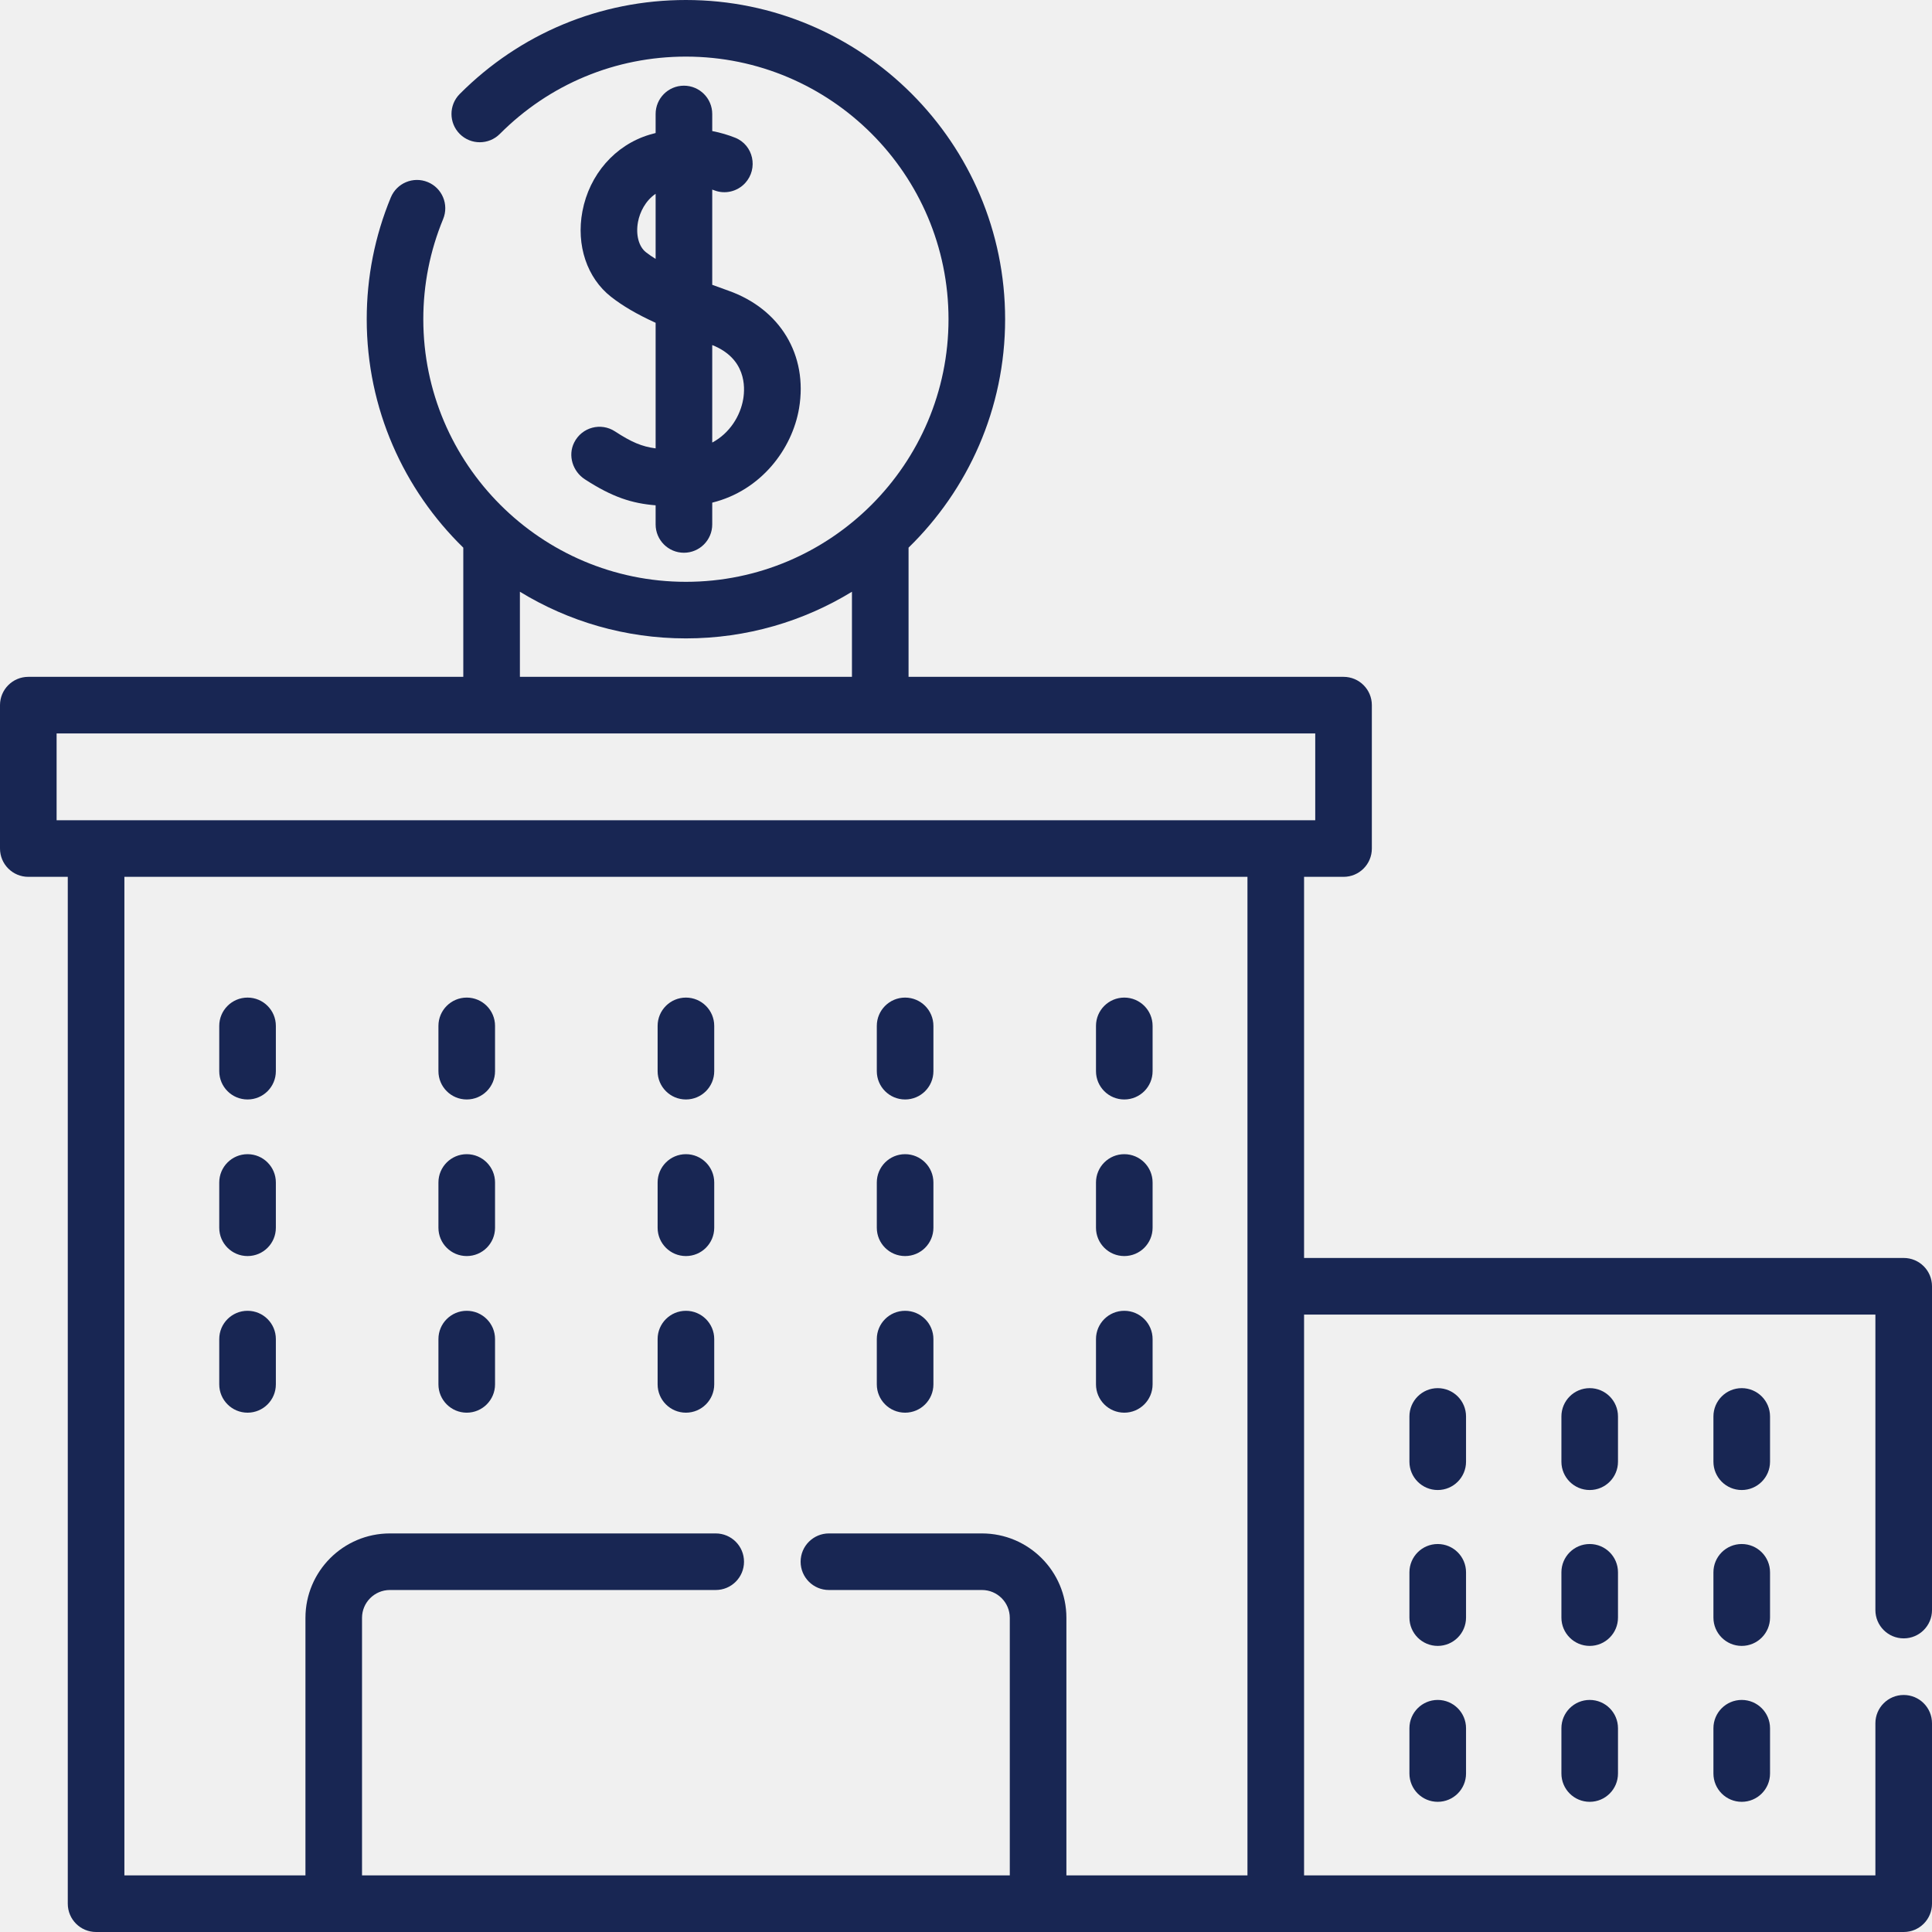
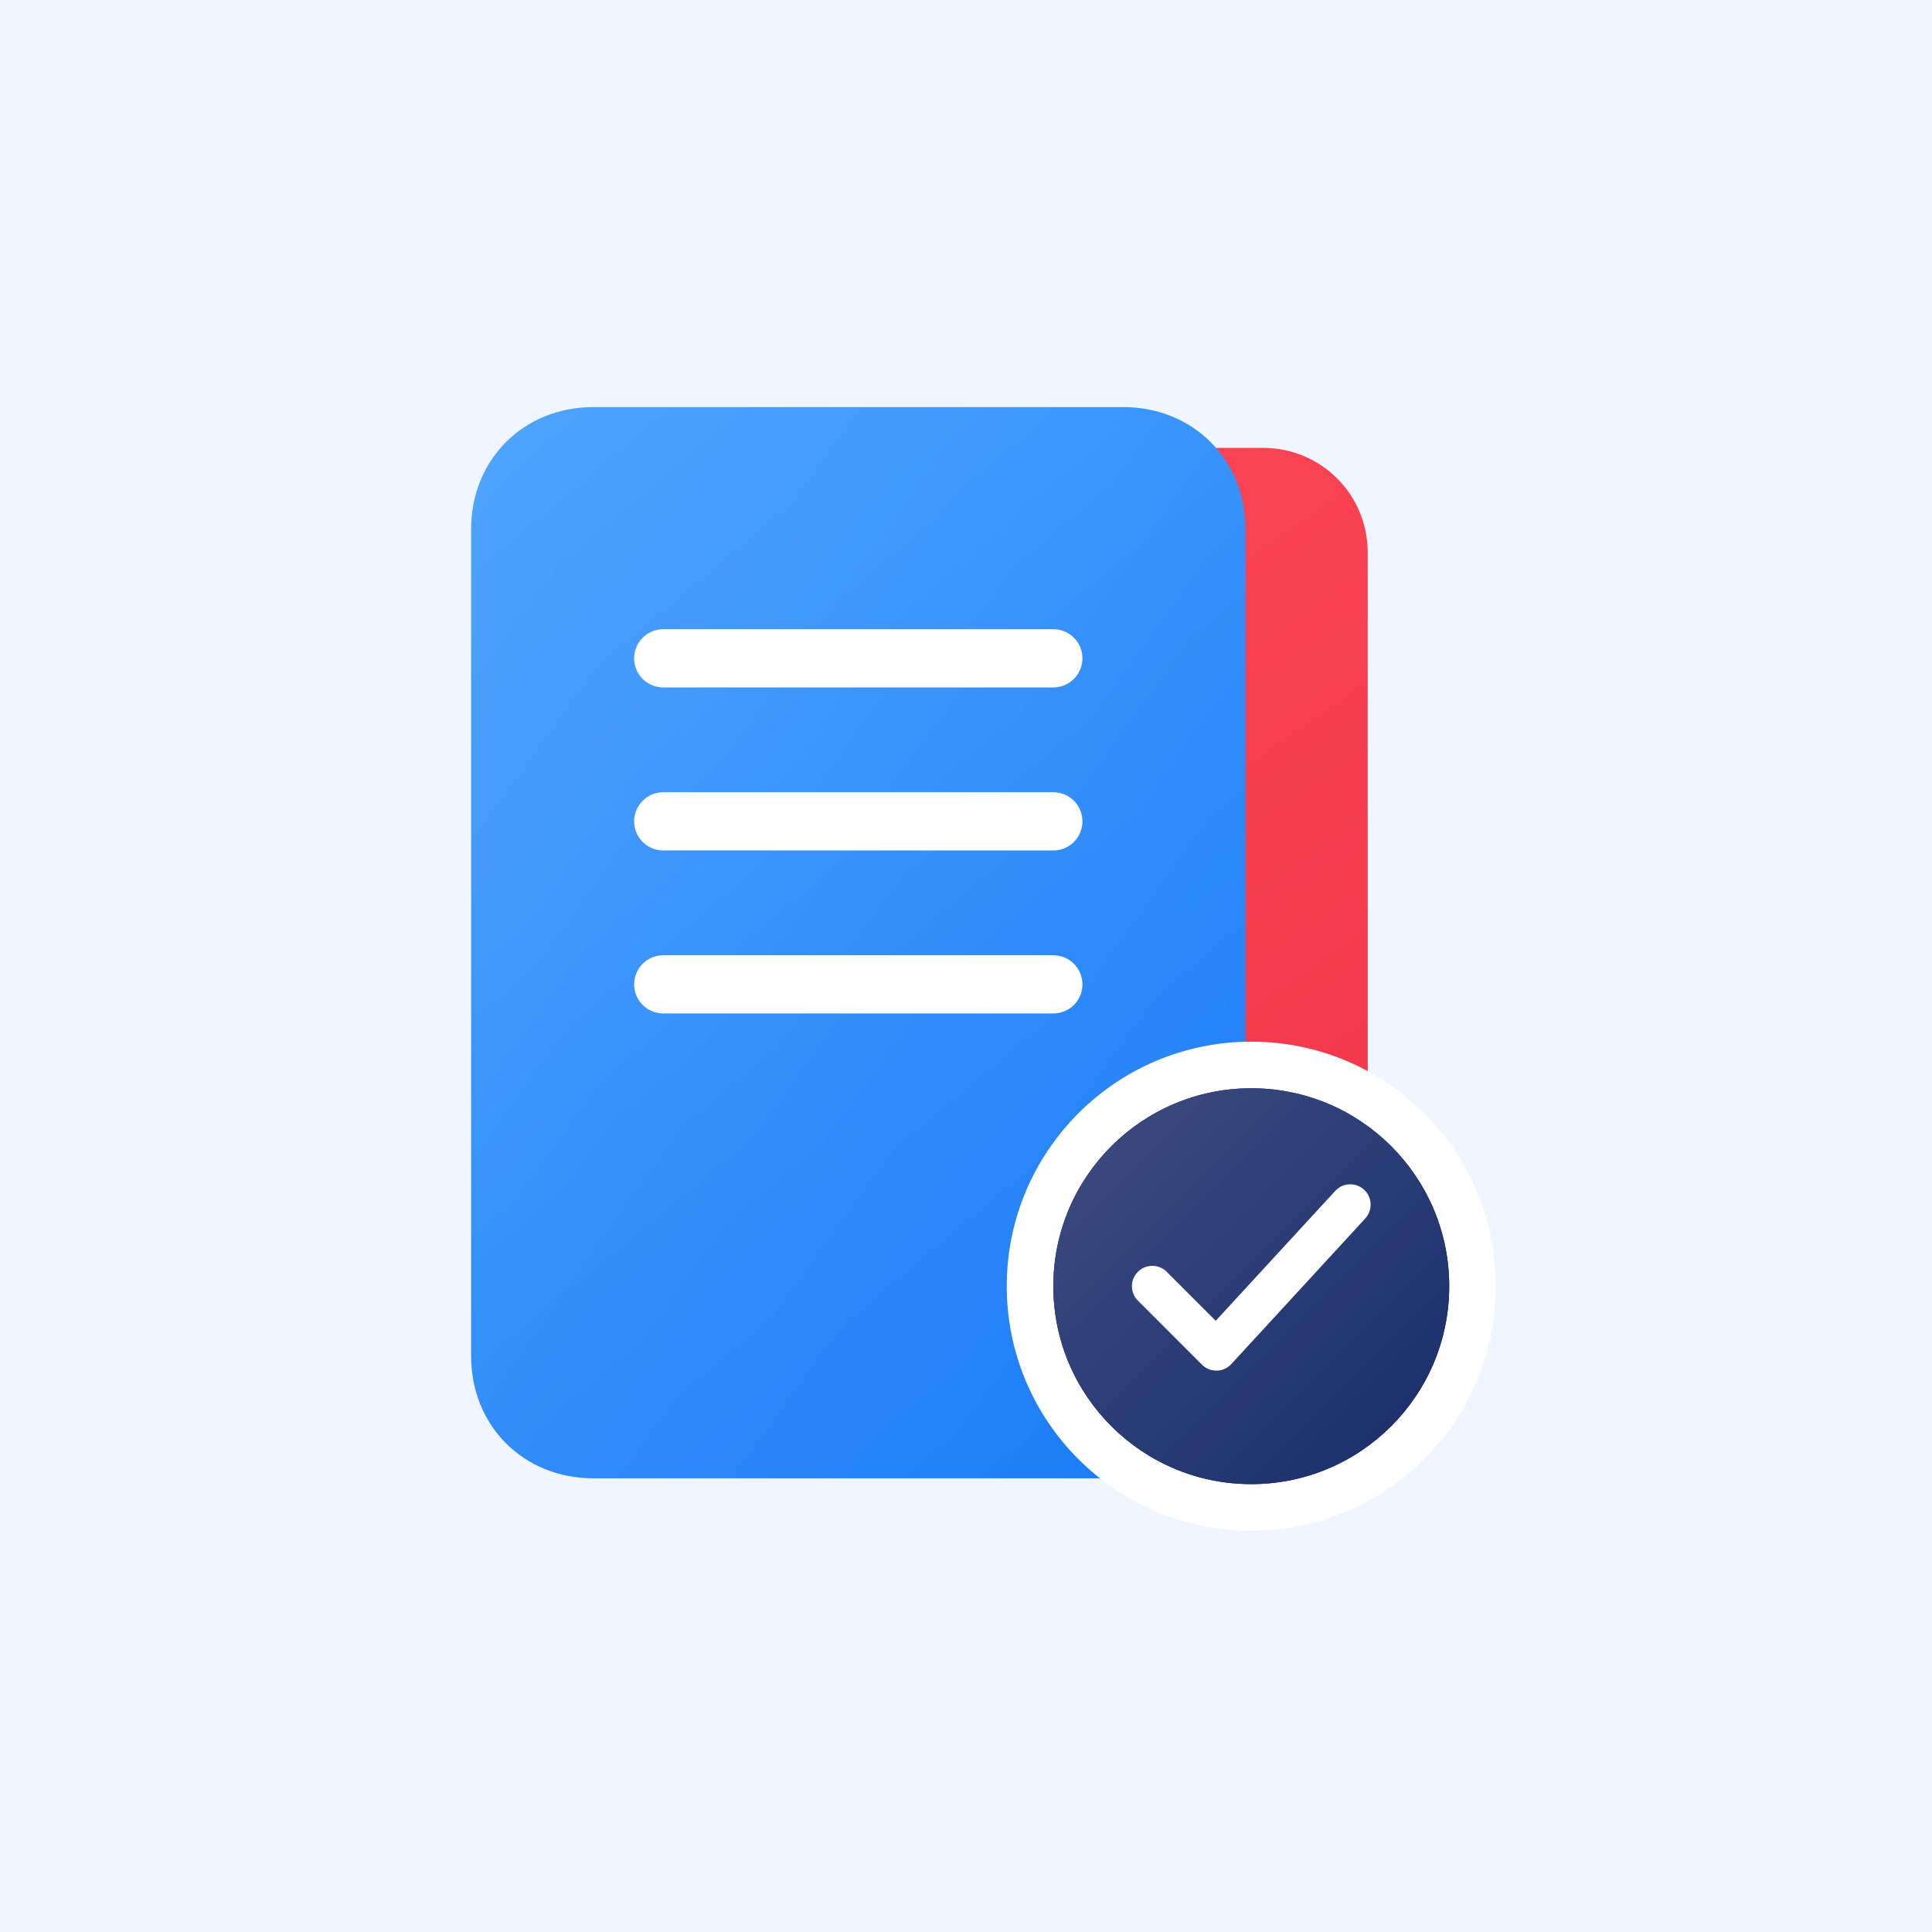
- <svg xmlns="http://www.w3.org/2000/svg" width="60" height="60" viewBox="0 0 60 60" fill="none">
-   <g clip-path="url(#clip0_31_325)">
-     <path d="M19.1 13.398C18.664 13.112 18.069 13.264 17.83 13.746C17.63 14.148 17.786 14.64 18.163 14.885C19.019 15.441 19.625 15.633 20.361 15.693V16.287C20.361 16.772 20.754 17.166 21.24 17.166C21.725 17.166 22.119 16.772 22.119 16.287V15.61C23.632 15.237 24.602 13.949 24.816 12.679C25.093 11.03 24.232 9.597 22.621 9.027C22.456 8.969 22.287 8.908 22.119 8.845V5.888C22.141 5.895 22.163 5.903 22.184 5.911C22.518 6.041 22.898 5.949 23.141 5.686C23.556 5.235 23.398 4.501 22.829 4.276C22.619 4.193 22.382 4.12 22.119 4.07V3.54C22.119 3.054 21.725 2.661 21.24 2.661C20.754 2.661 20.361 3.054 20.361 3.54V4.131C20.297 4.147 20.233 4.165 20.168 4.184C19.101 4.506 18.303 5.418 18.087 6.565C17.889 7.616 18.23 8.632 18.976 9.217C19.334 9.498 19.772 9.756 20.361 10.025V13.925C19.928 13.868 19.606 13.728 19.1 13.398ZM23.082 12.388C22.996 12.905 22.669 13.451 22.119 13.744V10.716C23.169 11.133 23.144 12.019 23.082 12.388ZM20.061 7.834C19.836 7.658 19.739 7.287 19.814 6.89C19.871 6.587 20.044 6.235 20.361 6.018V8.041C20.252 7.973 20.151 7.905 20.061 7.834Z" fill="#182653" />
-     <path d="M7.688 30.981C7.203 30.981 6.809 31.374 6.809 31.86V33.266C6.809 33.752 7.203 34.145 7.688 34.145C8.174 34.145 8.567 33.752 8.567 33.266V31.86C8.567 31.375 8.174 30.981 7.688 30.981Z" fill="#182653" />
-     <path d="M14.495 30.981C14.01 30.981 13.616 31.374 13.616 31.86V33.266C13.616 33.752 14.01 34.145 14.495 34.145C14.98 34.145 15.374 33.752 15.374 33.266V31.86C15.374 31.375 14.98 30.981 14.495 30.981Z" fill="#182653" />
-     <path d="M21.302 30.981C20.817 30.981 20.423 31.374 20.423 31.86V33.266C20.423 33.752 20.817 34.145 21.302 34.145C21.787 34.145 22.181 33.752 22.181 33.266V31.86C22.181 31.375 21.787 30.981 21.302 30.981Z" fill="#182653" />
-     <path d="M28.109 34.145C28.594 34.145 28.988 33.752 28.988 33.266V31.86C28.988 31.374 28.594 30.981 28.109 30.981C27.623 30.981 27.23 31.374 27.23 31.86V33.266C27.23 33.752 27.623 34.145 28.109 34.145Z" fill="#182653" />
-     <path d="M34.916 34.145C35.401 34.145 35.795 33.752 35.795 33.266V31.86C35.795 31.374 35.401 30.981 34.916 30.981C34.43 30.981 34.037 31.374 34.037 31.86V33.266C34.037 33.752 34.43 34.145 34.916 34.145Z" fill="#182653" />
-     <path d="M7.688 35.844C7.203 35.844 6.809 36.238 6.809 36.723V38.129C6.809 38.615 7.203 39.008 7.688 39.008C8.174 39.008 8.567 38.615 8.567 38.129V36.723C8.567 36.238 8.174 35.844 7.688 35.844Z" fill="#182653" />
-     <path d="M14.495 35.844C14.01 35.844 13.616 36.238 13.616 36.723V38.129C13.616 38.615 14.01 39.008 14.495 39.008C14.98 39.008 15.374 38.615 15.374 38.129V36.723C15.374 36.238 14.98 35.844 14.495 35.844Z" fill="#182653" />
-     <path d="M21.302 35.844C20.817 35.844 20.423 36.238 20.423 36.723V38.129C20.423 38.615 20.817 39.008 21.302 39.008C21.787 39.008 22.181 38.615 22.181 38.129V36.723C22.181 36.238 21.787 35.844 21.302 35.844Z" fill="#182653" />
-     <path d="M28.109 39.008C28.594 39.008 28.988 38.615 28.988 38.129V36.723C28.988 36.238 28.594 35.844 28.109 35.844C27.623 35.844 27.23 36.238 27.23 36.723V38.129C27.23 38.615 27.623 39.008 28.109 39.008Z" fill="#182653" />
-     <path d="M34.916 39.008C35.401 39.008 35.795 38.615 35.795 38.129V36.723C35.795 36.238 35.401 35.844 34.916 35.844C34.43 35.844 34.037 36.238 34.037 36.723V38.129C34.037 38.615 34.43 39.008 34.916 39.008Z" fill="#182653" />
-     <path d="M45.529 43.989C45.529 43.503 45.135 43.11 44.65 43.11C44.164 43.11 43.771 43.503 43.771 43.989V45.395C43.771 45.88 44.164 46.274 44.65 46.274C45.135 46.274 45.529 45.88 45.529 45.395V43.989Z" fill="#182653" />
-     <path d="M50.248 43.989C50.248 43.503 49.855 43.11 49.37 43.11C48.884 43.11 48.491 43.503 48.491 43.989V45.395C48.491 45.88 48.884 46.274 49.37 46.274C49.855 46.274 50.248 45.88 50.248 45.395V43.989Z" fill="#182653" />
-     <path d="M54.97 43.989C54.97 43.503 54.576 43.11 54.091 43.11C53.605 43.11 53.212 43.503 53.212 43.989V45.395C53.212 45.88 53.605 46.274 54.091 46.274C54.576 46.274 54.97 45.88 54.97 45.395V43.989Z" fill="#182653" />
-     <path d="M45.529 48.83C45.529 48.344 45.135 47.951 44.65 47.951C44.164 47.951 43.771 48.344 43.771 48.83V50.236C43.771 50.721 44.164 51.115 44.65 51.115C45.135 51.115 45.529 50.721 45.529 50.236V48.83Z" fill="#182653" />
-     <path d="M50.248 48.83C50.248 48.344 49.855 47.951 49.37 47.951C48.884 47.951 48.491 48.344 48.491 48.83V50.236C48.491 50.721 48.884 51.115 49.37 51.115C49.855 51.115 50.248 50.721 50.248 50.236V48.83Z" fill="#182653" />
-     <path d="M54.97 48.83C54.97 48.344 54.576 47.951 54.091 47.951C53.605 47.951 53.212 48.344 53.212 48.83V50.236C53.212 50.721 53.605 51.115 54.091 51.115C54.576 51.115 54.97 50.721 54.97 50.236V48.83Z" fill="#182653" />
-     <path d="M44.65 52.793C44.164 52.793 43.771 53.186 43.771 53.672V55.078C43.771 55.564 44.164 55.957 44.65 55.957C45.135 55.957 45.529 55.564 45.529 55.078V53.672C45.529 53.186 45.135 52.793 44.65 52.793Z" fill="#182653" />
-     <path d="M49.37 52.793C48.884 52.793 48.491 53.186 48.491 53.672V55.078C48.491 55.564 48.884 55.957 49.37 55.957C49.855 55.957 50.248 55.564 50.248 55.078V53.672C50.248 53.186 49.855 52.793 49.37 52.793Z" fill="#182653" />
-     <path d="M54.091 52.793C53.605 52.793 53.212 53.186 53.212 53.672V55.078C53.212 55.564 53.605 55.957 54.091 55.957C54.576 55.957 54.97 55.564 54.97 55.078V53.672C54.97 53.186 54.576 52.793 54.091 52.793Z" fill="#182653" />
-     <path d="M7.688 40.708C7.203 40.708 6.809 41.101 6.809 41.586V42.993C6.809 43.478 7.203 43.872 7.688 43.872C8.174 43.872 8.567 43.478 8.567 42.993V41.586C8.567 41.101 8.174 40.708 7.688 40.708Z" fill="#182653" />
-     <path d="M14.495 40.708C14.01 40.708 13.616 41.101 13.616 41.586V42.993C13.616 43.478 14.01 43.872 14.495 43.872C14.98 43.872 15.374 43.478 15.374 42.993V41.586C15.374 41.101 14.98 40.708 14.495 40.708Z" fill="#182653" />
-     <path d="M21.302 40.708C20.817 40.708 20.423 41.101 20.423 41.586V42.993C20.423 43.478 20.817 43.872 21.302 43.872C21.787 43.872 22.181 43.478 22.181 42.993V41.586C22.181 41.101 21.787 40.708 21.302 40.708Z" fill="#182653" />
-     <path d="M28.109 43.872C28.594 43.872 28.988 43.478 28.988 42.993V41.586C28.988 41.101 28.594 40.708 28.109 40.708C27.623 40.708 27.23 41.101 27.23 41.586V42.993C27.23 43.478 27.623 43.872 28.109 43.872Z" fill="#182653" />
-     <path d="M34.916 43.872C35.401 43.872 35.795 43.478 35.795 42.993V41.586C35.795 41.101 35.401 40.708 34.916 40.708C34.43 40.708 34.037 41.101 34.037 41.586V42.993C34.037 43.478 34.43 43.872 34.916 43.872Z" fill="#182653" />
-     <path d="M59.121 50.881C59.607 50.881 60 50.488 60 50.002V39.946C60 39.46 59.607 39.067 59.121 39.067H40.499V27.231H41.725C42.211 27.231 42.604 26.838 42.604 26.352V21.899C42.604 21.414 42.211 21.02 41.725 21.02H28.216V17.008C30.064 15.206 31.215 12.692 31.215 9.913C31.215 4.447 26.768 0 21.302 0C18.646 0 16.152 1.037 14.277 2.919C13.935 3.263 13.936 3.819 14.28 4.162C14.624 4.504 15.18 4.503 15.523 4.159C17.065 2.611 19.117 1.758 21.302 1.758C25.799 1.758 29.457 5.416 29.457 9.913C29.457 14.41 25.799 18.069 21.302 18.069C16.805 18.069 13.146 14.41 13.146 9.913C13.146 8.838 13.354 7.792 13.762 6.803C13.947 6.354 13.734 5.84 13.285 5.655C12.836 5.47 12.323 5.683 12.137 6.132C11.64 7.335 11.389 8.607 11.389 9.913C11.389 12.692 12.54 15.206 14.388 17.008V21.02H0.879C0.394 21.02 0 21.414 0 21.899V26.352C0 26.838 0.394 27.231 0.879 27.231H2.105V59.121C2.105 59.607 2.498 60 2.984 60H59.121C59.607 60 60 59.607 60 59.121V53.518C60 53.032 59.607 52.639 59.121 52.639C58.636 52.639 58.242 53.032 58.242 53.518V58.242H40.499V40.825H58.242V50.002C58.242 50.488 58.636 50.881 59.121 50.881ZM16.146 18.377C17.649 19.296 19.415 19.826 21.302 19.826C23.189 19.826 24.955 19.296 26.458 18.377V21.02H16.146V18.377ZM1.758 22.778H40.846V25.473H1.758V22.778ZM11.243 58.242V50.244C11.243 49.767 11.631 49.379 12.108 49.379H22.227C22.713 49.379 23.106 48.986 23.106 48.501C23.106 48.015 22.713 47.622 22.227 47.622H12.108C10.662 47.622 9.486 48.798 9.486 50.244V58.242H3.863V27.231H38.741V58.242H33.118V50.244C33.118 48.798 31.942 47.622 30.496 47.622H25.743C25.258 47.622 24.864 48.015 24.864 48.501C24.864 48.986 25.258 49.379 25.743 49.379H30.496C30.973 49.379 31.36 49.767 31.36 50.244V58.242H11.243Z" fill="#182653" />
-   </g>
+ <svg xmlns="http://www.w3.org/2000/svg" width="70" height="70" viewBox="0 0 70 70" fill="none">
+   <rect width="70" height="70" fill="#EFF6FF" />
+   <path d="M26.562 16.227H45.758C47.867 16.227 49.555 17.914 49.555 20.023V51.875H27.195C25.086 51.875 23.398 50.188 23.398 48.078V20.023C23.398 17.914 24.664 16.227 26.562 16.227Z" fill="url(#paint0_linear_81_72)" />
+   <path d="M17.07 19.18C17.07 16.648 18.969 14.75 21.5 14.75H40.695C43.227 14.75 45.125 16.648 45.125 19.18V53.562H21.5C18.969 53.562 17.07 51.664 17.07 49.133V19.18Z" fill="url(#paint1_linear_81_72)" />
+   <path d="M17.07 19.18C17.07 16.648 18.969 14.75 21.5 14.75H40.695C43.227 14.75 45.125 16.648 45.125 19.18V53.562H21.5C18.969 53.562 17.07 51.664 17.07 49.133V19.18Z" fill="url(#paint2_linear_81_72)" />
+   <path d="M24.031 23.852H38.164M24.031 29.759H38.164M24.031 35.665H38.164" stroke="white" stroke-width="2.109" stroke-linecap="round" />
+   <path d="M45.336 55.461C50.229 55.461 54.195 51.495 54.195 46.602C54.195 41.709 50.229 37.742 45.336 37.742C40.443 37.742 36.477 41.709 36.477 46.602C36.477 51.495 40.443 55.461 45.336 55.461Z" fill="white" />
+   <path d="M45.336 53.773C49.297 53.773 52.508 50.562 52.508 46.602C52.508 42.641 49.297 39.43 45.336 39.43C41.375 39.43 38.164 42.641 38.164 46.602C38.164 50.562 41.375 53.773 45.336 53.773Z" fill="#162764" />
+   <path d="M45.336 53.773C49.297 53.773 52.508 50.562 52.508 46.602C52.508 42.641 49.297 39.43 45.336 39.43C41.375 39.43 38.164 42.641 38.164 46.602C38.164 50.562 41.375 53.773 45.336 53.773Z" fill="#192C6A" />
+   <path d="M45.336 53.773C49.297 53.773 52.508 50.562 52.508 46.602C52.508 42.641 49.297 39.43 45.336 39.43C41.375 39.43 38.164 42.641 38.164 46.602C38.164 50.562 41.375 53.773 45.336 53.773Z" fill="url(#paint3_linear_81_72)" />
+   <path d="M41.75 46.602L44.07 48.922L48.922 43.648" stroke="white" stroke-width="1.477" stroke-linecap="round" stroke-linejoin="round" />
  <defs>
-     <clipPath id="clip0_31_325">
-       <rect width="60" height="60" fill="white" />
-     </clipPath>
+     <linearGradient id="paint0_linear_81_72" x1="22.766" y1="12.219" x2="54.406" y2="57.57" gradientUnits="userSpaceOnUse">
+       <stop stop-color="#FF4B5B" />
+       <stop offset="1" stop-color="#ED3046" />
+     </linearGradient>
+     <linearGradient id="paint1_linear_81_72" x1="14.328" y1="12.219" x2="52.297" y2="57.57" gradientUnits="userSpaceOnUse">
+       <stop stop-color="#3195FF" />
+       <stop offset="1" stop-color="#1475F5" />
+     </linearGradient>
+     <linearGradient id="paint2_linear_81_72" x1="17.07" y1="14.75" x2="53.924" y2="41.389" gradientUnits="userSpaceOnUse">
+       <stop stop-color="white" stop-opacity="0.16" />
+       <stop offset="1" stop-color="white" stop-opacity="0" />
+     </linearGradient>
+     <linearGradient id="paint3_linear_81_72" x1="38.164" y1="39.43" x2="52.508" y2="53.773" gradientUnits="userSpaceOnUse">
+       <stop stop-color="white" stop-opacity="0.16" />
+       <stop offset="1" stop-color="white" stop-opacity="0" />
+     </linearGradient>
  </defs>
</svg>
